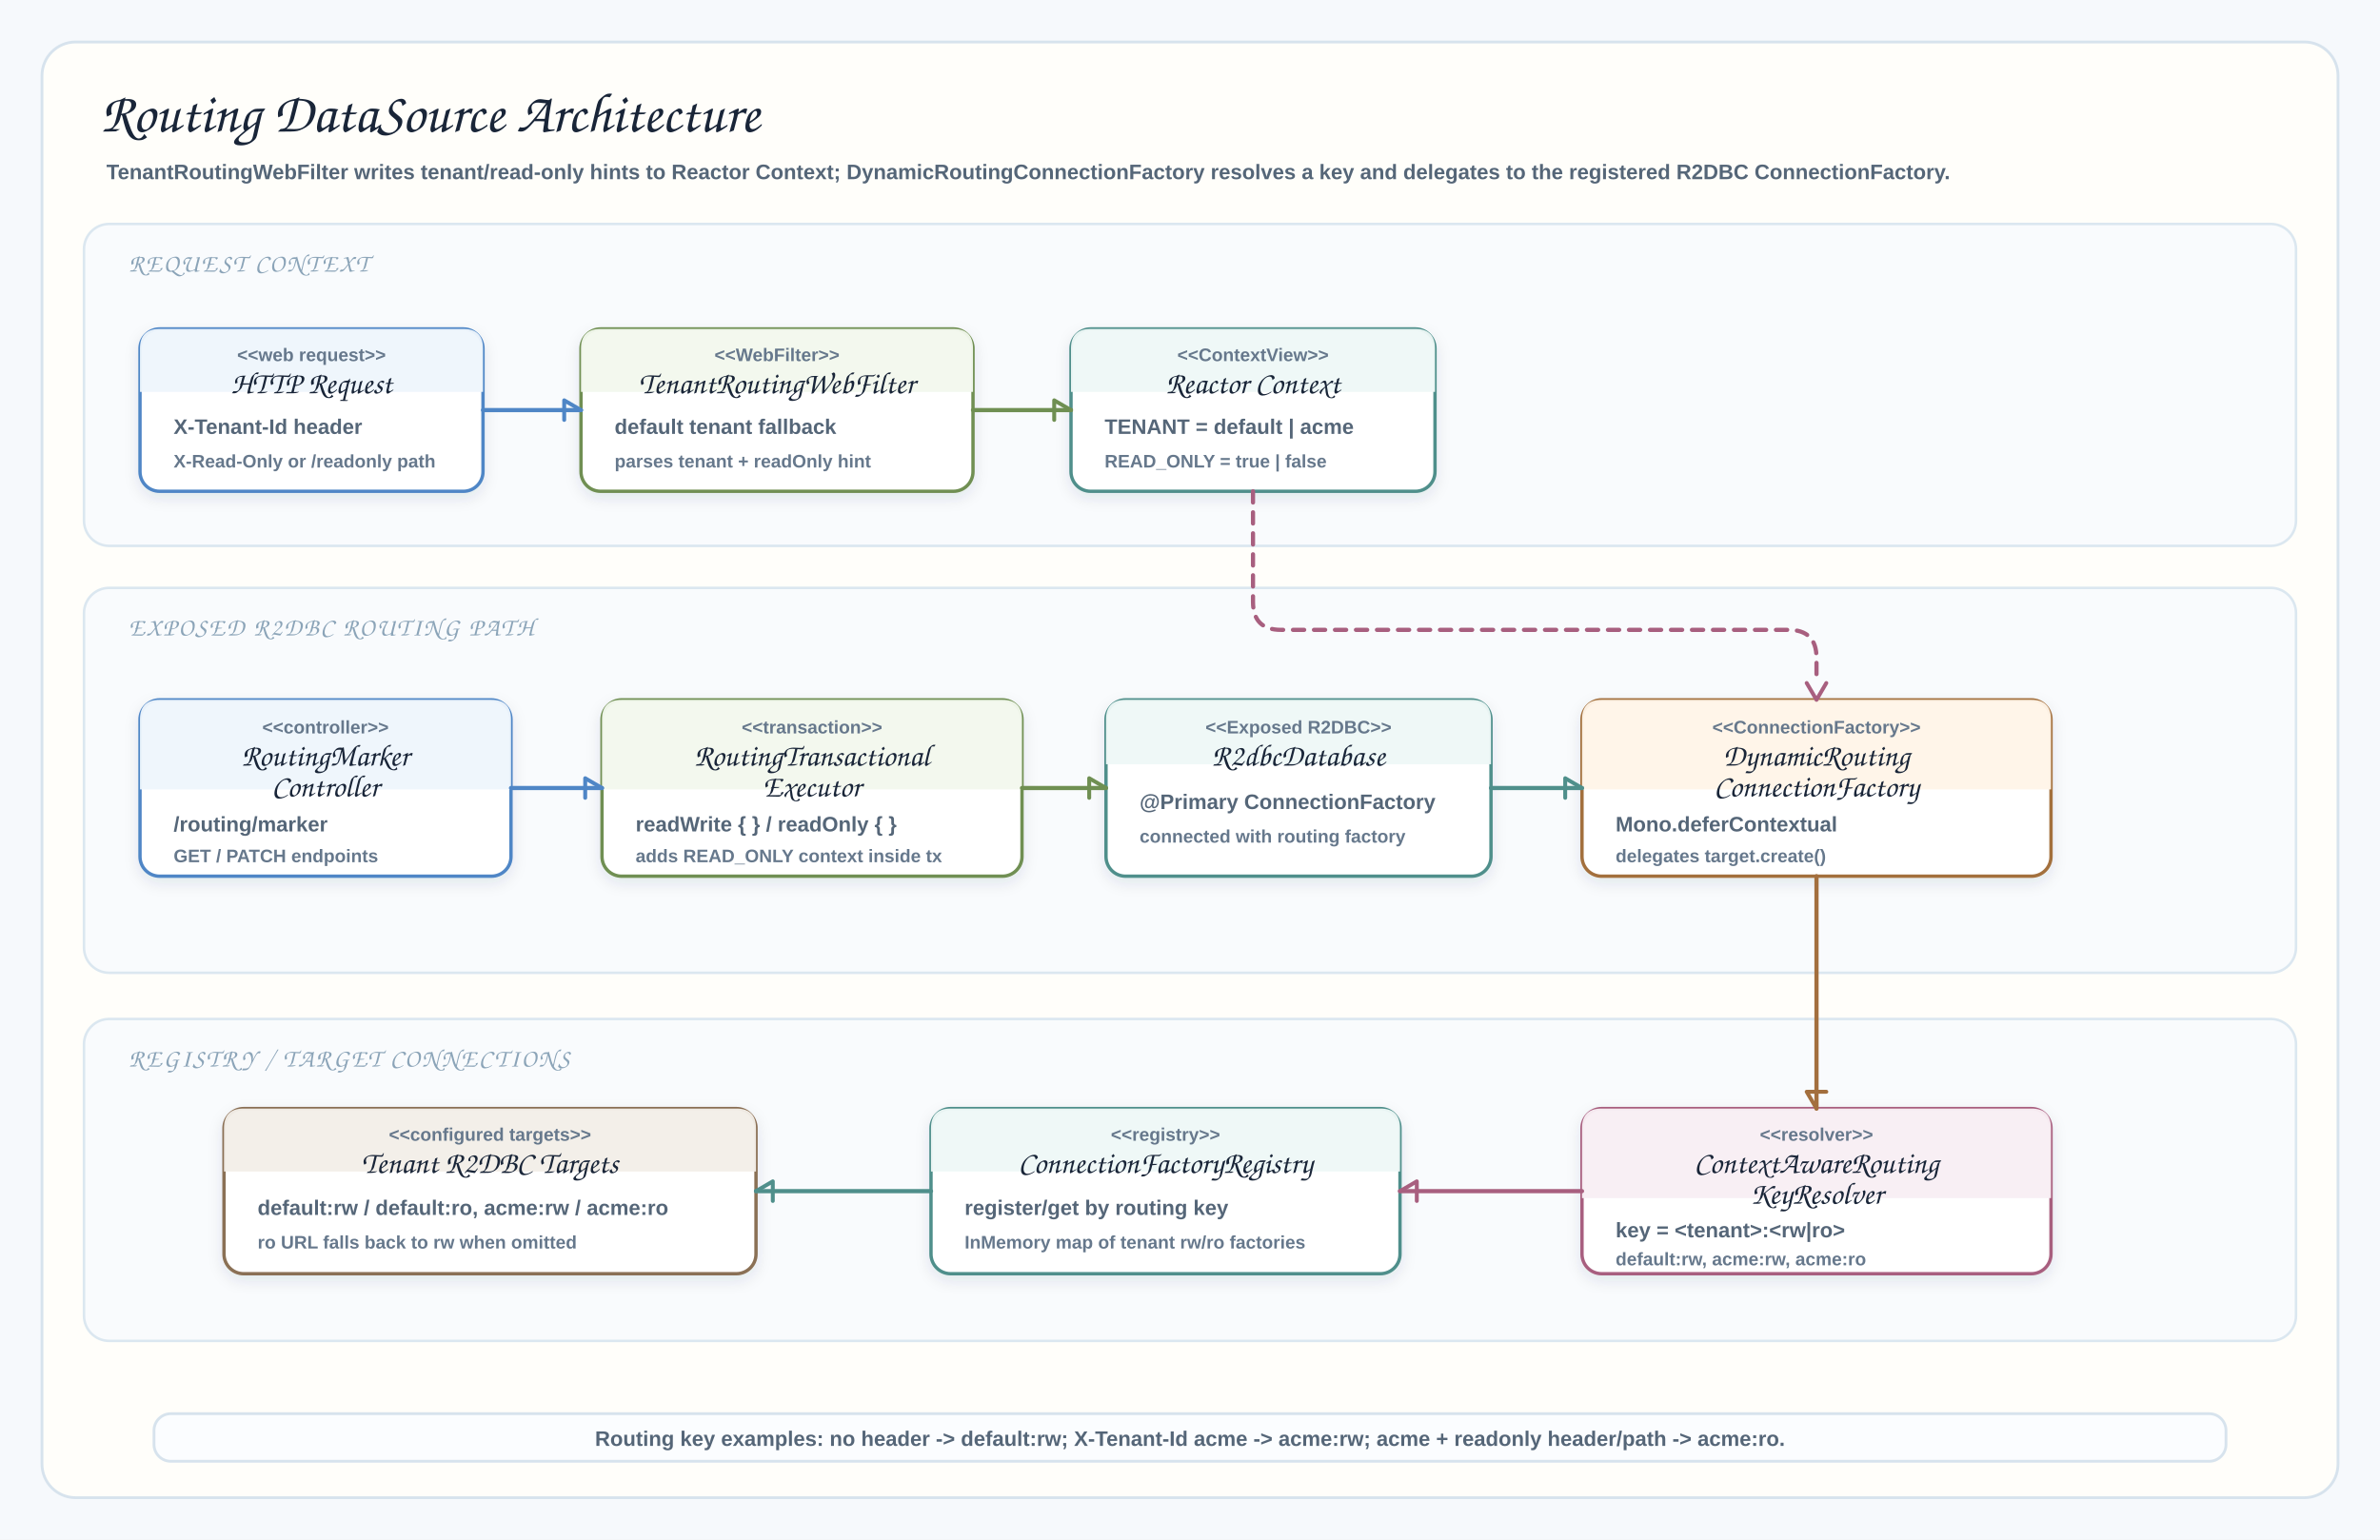
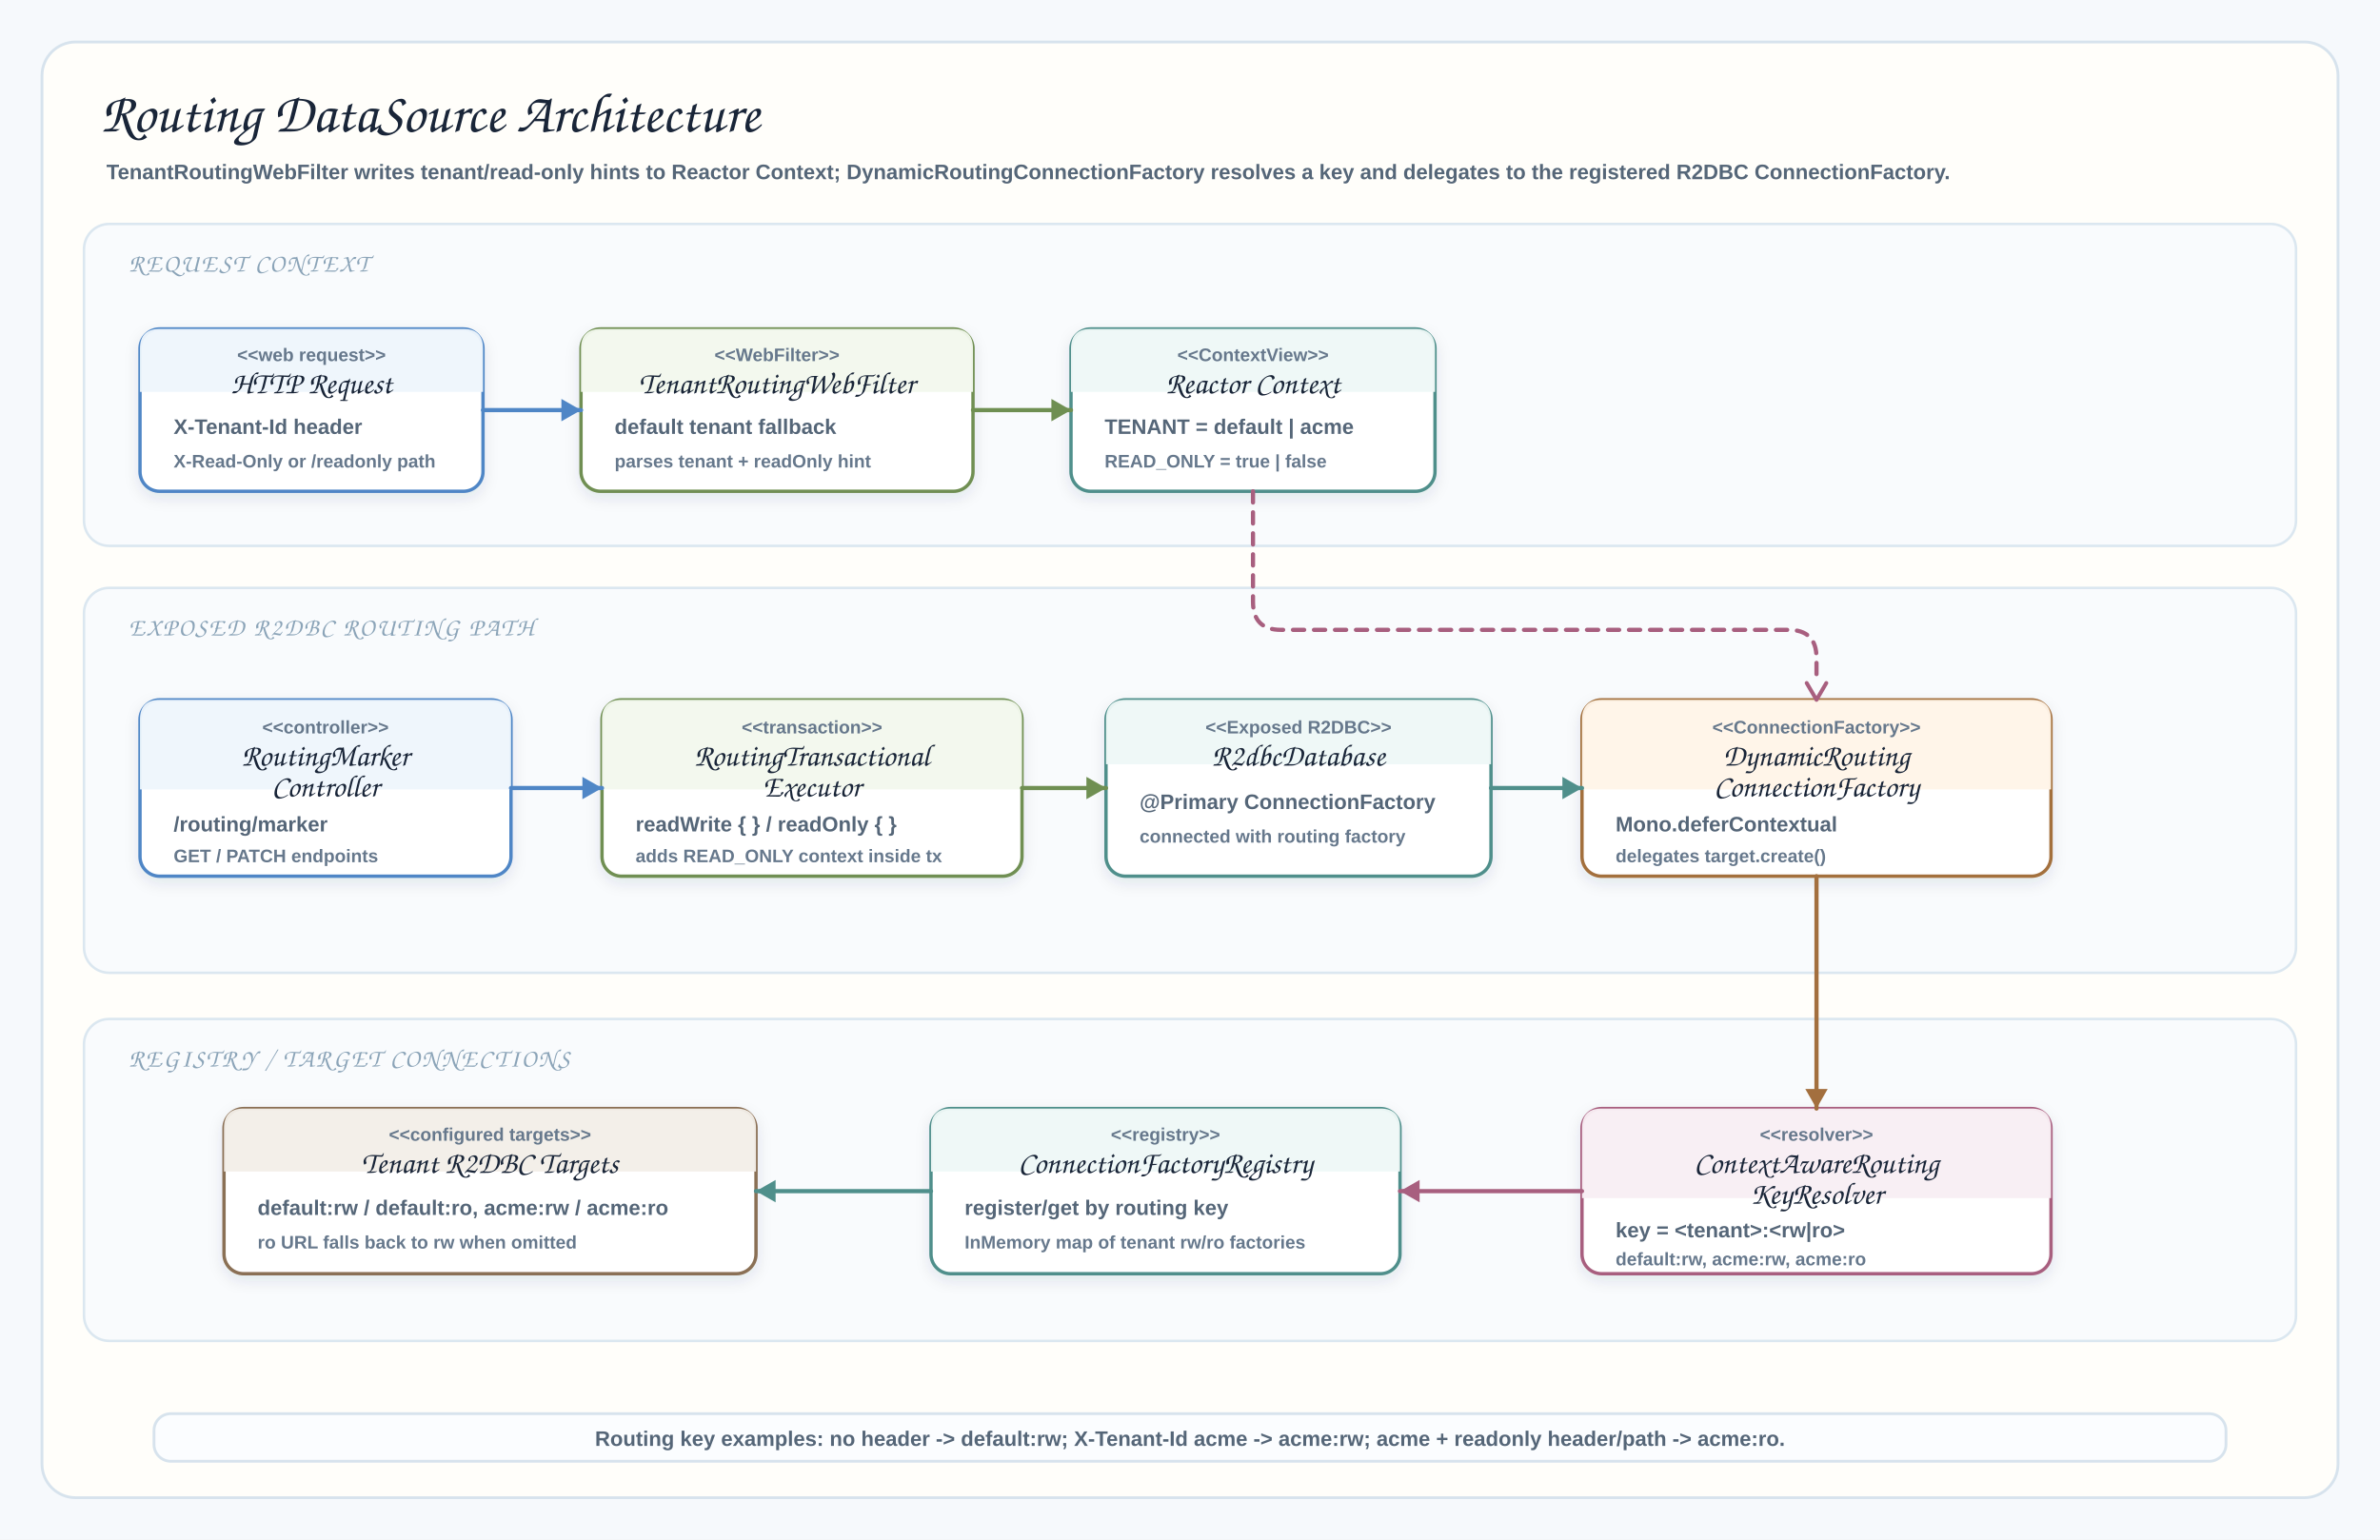
<svg xmlns="http://www.w3.org/2000/svg" width="1700" height="1100" viewBox="0 0 1700 1100" role="img" aria-label="Routing datasource architecture for Exposed R2DBC Spring WebFlux">
  <defs>
    <filter id="softShadow" x="-8%" y="-10%" width="116%" height="124%">
      <feDropShadow dx="0" dy="4" stdDeviation="5" flood-color="#25384d" flood-opacity="0.10" />
    </filter>
    <style>
      .canvas{fill:#f6f9fc}
      .frame{fill:#fffefa;stroke:#d7e3ed;stroke-width:2}
      .lane{fill:#f9fbfd;stroke:#dbe7f0;stroke-width:1.8}
      .title{font-family:"Architects Daughter","Comic Sans MS","Comic Sans",cursive;font-size:40px;fill:#192538;font-weight:400}
      .subtitle,.detail,.foot{font-family:"Comic Sans MS","Comic Sans","Comic Neue",Arial,sans-serif;font-size:15px;font-weight:700;fill:#556678}
      .small{font-family:"Comic Sans MS","Comic Sans","Comic Neue",Arial,sans-serif;font-size:13px;font-weight:700;fill:#66788c}
      .laneTitle{font-family:"Architects Daughter","Comic Sans MS","Comic Sans",cursive;font-size:18px;letter-spacing:0.08em;fill:#8ba4b8;font-weight:400}
      .cardTitle{font-family:"Architects Daughter","Comic Sans MS","Comic Sans",cursive;font-size:22px;fill:#192538;font-weight:400}
      .stereo{font-family:"Comic Sans MS","Comic Sans","Comic Neue",Arial,sans-serif;font-size:13px;font-weight:700;fill:#66788c}
      .card{filter:url(#softShadow);stroke-width:2.4}
      .header{opacity:.96}
      .connector{fill:none;stroke-width:3;stroke-linecap:round;stroke-linejoin:round}
      .dash{stroke-dasharray:8 7}
      .head{fill:none;stroke-width:2.8;stroke-linecap:round;stroke-linejoin:round;stroke-dasharray:none}
      .blue{stroke:#4f86c6}
      .green{stroke:#6f8f52}
      .amber{stroke:#a36f3e}
      .teal{stroke:#4f8f8b}
      .rose{stroke:#a85f7f}
    </style>
  </defs>
  <rect class="canvas" width="1700" height="1100" />
  <rect class="frame" x="30" y="30" width="1640" height="1040" rx="24" />
  <text class="title" x="72" y="94">Routing DataSource Architecture</text>
  <text class="subtitle" x="76" y="128">TenantRoutingWebFilter writes tenant/read-only hints to Reactor Context; DynamicRoutingConnectionFactory resolves a key and delegates to the registered R2DBC ConnectionFactory.</text>
  <rect class="lane" x="60" y="160" width="1580" height="230" rx="18" />
  <text class="laneTitle" x="92" y="194">REQUEST CONTEXT</text>
  <rect class="lane" x="60" y="420" width="1580" height="275" rx="18" />
  <text class="laneTitle" x="92" y="454">EXPOSED R2DBC ROUTING PATH</text>
  <rect class="lane" x="60" y="728" width="1580" height="230" rx="18" />
  <text class="laneTitle" x="92" y="762">REGISTRY / TARGET CONNECTIONS</text>
  <g data-card="HTTP Request" data-x="100" data-y="235" data-width="245" data-height="116">
    <rect class="card" x="100" y="235" width="245" height="116" rx="14" fill="#ffffff" stroke="#4f86c6" />
    <path class="header" d="M100,280 L100,249 Q100,235 114,235 L331,235 Q345,235 345,249 L345,280 Z" fill="#eef6fc" />
    <text class="stereo" x="222.5" y="258" text-anchor="middle">&lt;&lt;web request&gt;&gt;</text>
    <text class="cardTitle" x="222.5" y="281" text-anchor="middle">HTTP Request</text>
    <text class="detail" x="124" y="310">X-Tenant-Id header</text>
    <text class="small" x="124" y="334">X-Read-Only or /readonly path</text>
  </g>
  <g data-card="TenantRoutingWebFilter" data-x="415" data-y="235" data-width="280" data-height="116">
    <rect class="card" x="415" y="235" width="280" height="116" rx="14" fill="#ffffff" stroke="#6f8f52" />
    <path class="header" d="M415,280 L415,249 Q415,235 429,235 L681,235 Q695,235 695,249 L695,280 Z" fill="#f2f8ed" />
    <text class="stereo" x="555" y="258" text-anchor="middle">&lt;&lt;WebFilter&gt;&gt;</text>
    <text class="cardTitle" x="555" y="281" text-anchor="middle">TenantRoutingWebFilter</text>
    <text class="detail" x="439" y="310">default tenant fallback</text>
    <text class="small" x="439" y="334">parses tenant + readOnly hint</text>
  </g>
  <g data-card="Reactor Context" data-x="765" data-y="235" data-width="260" data-height="116">
    <rect class="card" x="765" y="235" width="260" height="116" rx="14" fill="#ffffff" stroke="#4f8f8b" />
    <path class="header" d="M765,280 L765,249 Q765,235 779,235 L1011,235 Q1025,235 1025,249 L1025,280 Z" fill="#eef8f7" />
    <text class="stereo" x="895" y="258" text-anchor="middle">&lt;&lt;ContextView&gt;&gt;</text>
    <text class="cardTitle" x="895" y="281" text-anchor="middle">Reactor Context</text>
    <text class="detail" x="789" y="310">TENANT = default | acme</text>
    <text class="small" x="789" y="334">READ_ONLY = true | false</text>
  </g>
  <g data-card="RoutingMarkerController" data-x="100" data-y="500" data-width="265" data-height="126">
    <rect class="card" x="100" y="500" width="265" height="126" rx="14" fill="#ffffff" stroke="#4f86c6" />
    <path class="header" d="M100,564 L100,514 Q100,500 114,500 L351,500 Q365,500 365,514 L365,564 Z" fill="#eef6fc" />
    <text class="stereo" x="232.5" y="524" text-anchor="middle">&lt;&lt;controller&gt;&gt;</text>
    <text class="cardTitle" x="232.5" y="547" text-anchor="middle">RoutingMarker</text>
    <text class="cardTitle" x="232.5" y="569" text-anchor="middle">Controller</text>
    <text class="detail" x="124" y="594">/routing/marker</text>
    <text class="small" x="124" y="616">GET / PATCH endpoints</text>
  </g>
  <g data-card="RoutingTransactionalExecutor" data-x="430" data-y="500" data-width="300" data-height="126">
    <rect class="card" x="430" y="500" width="300" height="126" rx="14" fill="#ffffff" stroke="#6f8f52" />
    <path class="header" d="M430,564 L430,514 Q430,500 444,500 L716,500 Q730,500 730,514 L730,564 Z" fill="#f2f8ed" />
    <text class="stereo" x="580" y="524" text-anchor="middle">&lt;&lt;transaction&gt;&gt;</text>
    <text class="cardTitle" x="580" y="547" text-anchor="middle">RoutingTransactional</text>
    <text class="cardTitle" x="580" y="569" text-anchor="middle">Executor</text>
    <text class="detail" x="454" y="594">readWrite { } / readOnly { }</text>
    <text class="small" x="454" y="616">adds READ_ONLY context inside tx</text>
  </g>
  <g data-card="Exposed R2dbcDatabase" data-x="790" data-y="500" data-width="275" data-height="126">
    <rect class="card" x="790" y="500" width="275" height="126" rx="14" fill="#ffffff" stroke="#4f8f8b" />
    <path class="header" d="M790,546 L790,514 Q790,500 804,500 L1051,500 Q1065,500 1065,514 L1065,546 Z" fill="#eef8f7" />
    <text class="stereo" x="927.5" y="524" text-anchor="middle">&lt;&lt;Exposed R2DBC&gt;&gt;</text>
    <text class="cardTitle" x="927.5" y="547" text-anchor="middle">R2dbcDatabase</text>
    <text class="detail" x="814" y="578">@Primary ConnectionFactory</text>
    <text class="small" x="814" y="602">connected with routing factory</text>
  </g>
  <g data-card="DynamicRoutingConnectionFactory" data-x="1130" data-y="500" data-width="335" data-height="126">
    <rect class="card" x="1130" y="500" width="335" height="126" rx="14" fill="#ffffff" stroke="#a36f3e" />
    <path class="header" d="M1130,564 L1130,514 Q1130,500 1144,500 L1451,500 Q1465,500 1465,514 L1465,564 Z" fill="#fff5e8" />
    <text class="stereo" x="1297.5" y="524" text-anchor="middle">&lt;&lt;ConnectionFactory&gt;&gt;</text>
    <text class="cardTitle" x="1297.5" y="547" text-anchor="middle">DynamicRouting</text>
    <text class="cardTitle" x="1297.5" y="569" text-anchor="middle">ConnectionFactory</text>
    <text class="detail" x="1154" y="594">Mono.deferContextual</text>
    <text class="small" x="1154" y="616">delegates target.create()</text>
  </g>
  <g data-card="ContextAwareRoutingKeyResolver" data-x="1130" data-y="792" data-width="335" data-height="118">
    <rect class="card" x="1130" y="792" width="335" height="118" rx="14" fill="#ffffff" stroke="#a85f7f" />
    <path class="header" d="M1130,856 L1130,806 Q1130,792 1144,792 L1451,792 Q1465,792 1465,806 L1465,856 Z" fill="#f8eef4" />
    <text class="stereo" x="1297.5" y="815" text-anchor="middle">&lt;&lt;resolver&gt;&gt;</text>
    <text class="cardTitle" x="1297.5" y="838" text-anchor="middle">ContextAwareRouting</text>
    <text class="cardTitle" x="1297.5" y="860" text-anchor="middle">KeyResolver</text>
    <text class="detail" x="1154" y="884">key = &lt;tenant&gt;:&lt;rw|ro&gt;</text>
    <text class="small" x="1154" y="904">default:rw, acme:rw, acme:ro</text>
  </g>
  <g data-card="ConnectionFactoryRegistry" data-x="665" data-y="792" data-width="335" data-height="118">
    <rect class="card" x="665" y="792" width="335" height="118" rx="14" fill="#ffffff" stroke="#4f8f8b" />
    <path class="header" d="M665,837 L665,806 Q665,792 679,792 L986,792 Q1000,792 1000,806 L1000,837 Z" fill="#eef8f7" />
    <text class="stereo" x="832.5" y="815" text-anchor="middle">&lt;&lt;registry&gt;&gt;</text>
    <text class="cardTitle" x="832.5" y="838" text-anchor="middle">ConnectionFactoryRegistry</text>
    <text class="detail" x="689" y="868">register/get by routing key</text>
    <text class="small" x="689" y="892">InMemory map of tenant rw/ro factories</text>
  </g>
  <g data-card="Tenant R2DBC Targets" data-x="160" data-y="792" data-width="380" data-height="118">
    <rect class="card" x="160" y="792" width="380" height="118" rx="14" fill="#ffffff" stroke="#8a6f55" />
    <path class="header" d="M160,837 L160,806 Q160,792 174,792 L526,792 Q540,792 540,806 L540,837 Z" fill="#f3eee8" />
    <text class="stereo" x="350" y="815" text-anchor="middle">&lt;&lt;configured targets&gt;&gt;</text>
    <text class="cardTitle" x="350" y="838" text-anchor="middle">Tenant R2DBC Targets</text>
    <text class="detail" x="184" y="868">default:rw / default:ro, acme:rw / acme:ro</text>
    <text class="small" x="184" y="892">ro URL falls back to rw when omitted</text>
  </g>
  <g id="connectors">
    <path class="connector blue" data-connector="request" d="M345 293 L415 293" />
-     <polyline class="head blue" points="415,293 403,286 403,300" />
+     <polygon data-head="request" points="415,293 401,285 401,301" fill="#4f86c6" stroke="#4f86c6" stroke-width="0" stroke-dasharray="none" style="stroke-dasharray:none!important" />
    <path class="connector green" data-connector="context" d="M695 293 L765 293" />
-     <polyline class="head green" points="765,293 753,286 753,300" />
+     <polygon data-head="context" points="765,293 751,285 751,301" fill="#6f8f52" stroke="#6f8f52" stroke-width="0" stroke-dasharray="none" style="stroke-dasharray:none!important" />
    <path class="connector blue" data-connector="controller" d="M365 563 L430 563" />
-     <polyline class="head blue" points="430,563 418,556 418,570" />
+     <polygon data-head="controller" points="430,563 416,555 416,571" fill="#4f86c6" stroke="#4f86c6" stroke-width="0" stroke-dasharray="none" style="stroke-dasharray:none!important" />
    <path class="connector green" data-connector="transaction" d="M730 563 L790 563" />
-     <polyline class="head green" points="790,563 778,556 778,570" />
+     <polygon data-head="transaction" points="790,563 776,555 776,571" fill="#6f8f52" stroke="#6f8f52" stroke-width="0" stroke-dasharray="none" style="stroke-dasharray:none!important" />
    <path class="connector teal" data-connector="database" d="M1065 563 L1130 563" />
-     <polyline class="head teal" points="1130,563 1118,556 1118,570" />
+     <polygon data-head="database" points="1130,563 1116,555 1116,571" fill="#4f8f8b" stroke="#4f8f8b" stroke-width="0" stroke-dasharray="none" style="stroke-dasharray:none!important" />
    <path class="connector rose dash" data-connector="context-use" d="M895 351 L895 430 Q895 450 915 450 L1277.5 450 Q1297.5 450 1297.5 470 L1297.5 488" stroke-linecap="butt" />
    <polyline class="head rose" points="1290.5,488 1297.5,500 1304.5,488" stroke-dasharray="none" style="stroke-dasharray:none!important" />
    <path class="connector amber" data-connector="resolve" d="M1297.5 626 L1297.5 792" />
-     <polyline class="head amber" points="1297.5,792 1290.5,780 1304.5,780" />
+     <polygon data-head="resolve" points="1297.5,792 1289.5,778 1305.5,778" fill="#a36f3e" stroke="#a36f3e" stroke-width="0" stroke-dasharray="none" style="stroke-dasharray:none!important" />
    <path class="connector rose" data-connector="registry-key" d="M1130 851 L1000 851" />
-     <polyline class="head rose" points="1000,851 1012,844 1012,858" />
+     <polygon data-head="registry-key" points="1000,851 1014,843 1014,859" fill="#a85f7f" stroke="#a85f7f" stroke-width="0" stroke-dasharray="none" style="stroke-dasharray:none!important" />
    <path class="connector teal" data-connector="target" d="M665 851 L540 851" />
-     <polyline class="head teal" points="540,851 552,844 552,858" />
+     <polygon data-head="target" points="540,851 554,843 554,859" fill="#4f8f8b" stroke="#4f8f8b" stroke-width="0" stroke-dasharray="none" style="stroke-dasharray:none!important" />
  </g>
  <rect x="110" y="1010" width="1480" height="34" rx="12" fill="#fbfdff" stroke="#d7e3ed" stroke-width="2" />
  <text class="foot" x="850" y="1033" text-anchor="middle">Routing key examples: no header -&gt; default:rw; X-Tenant-Id acme -&gt; acme:rw; acme + readonly header/path -&gt; acme:ro.</text>
</svg>
